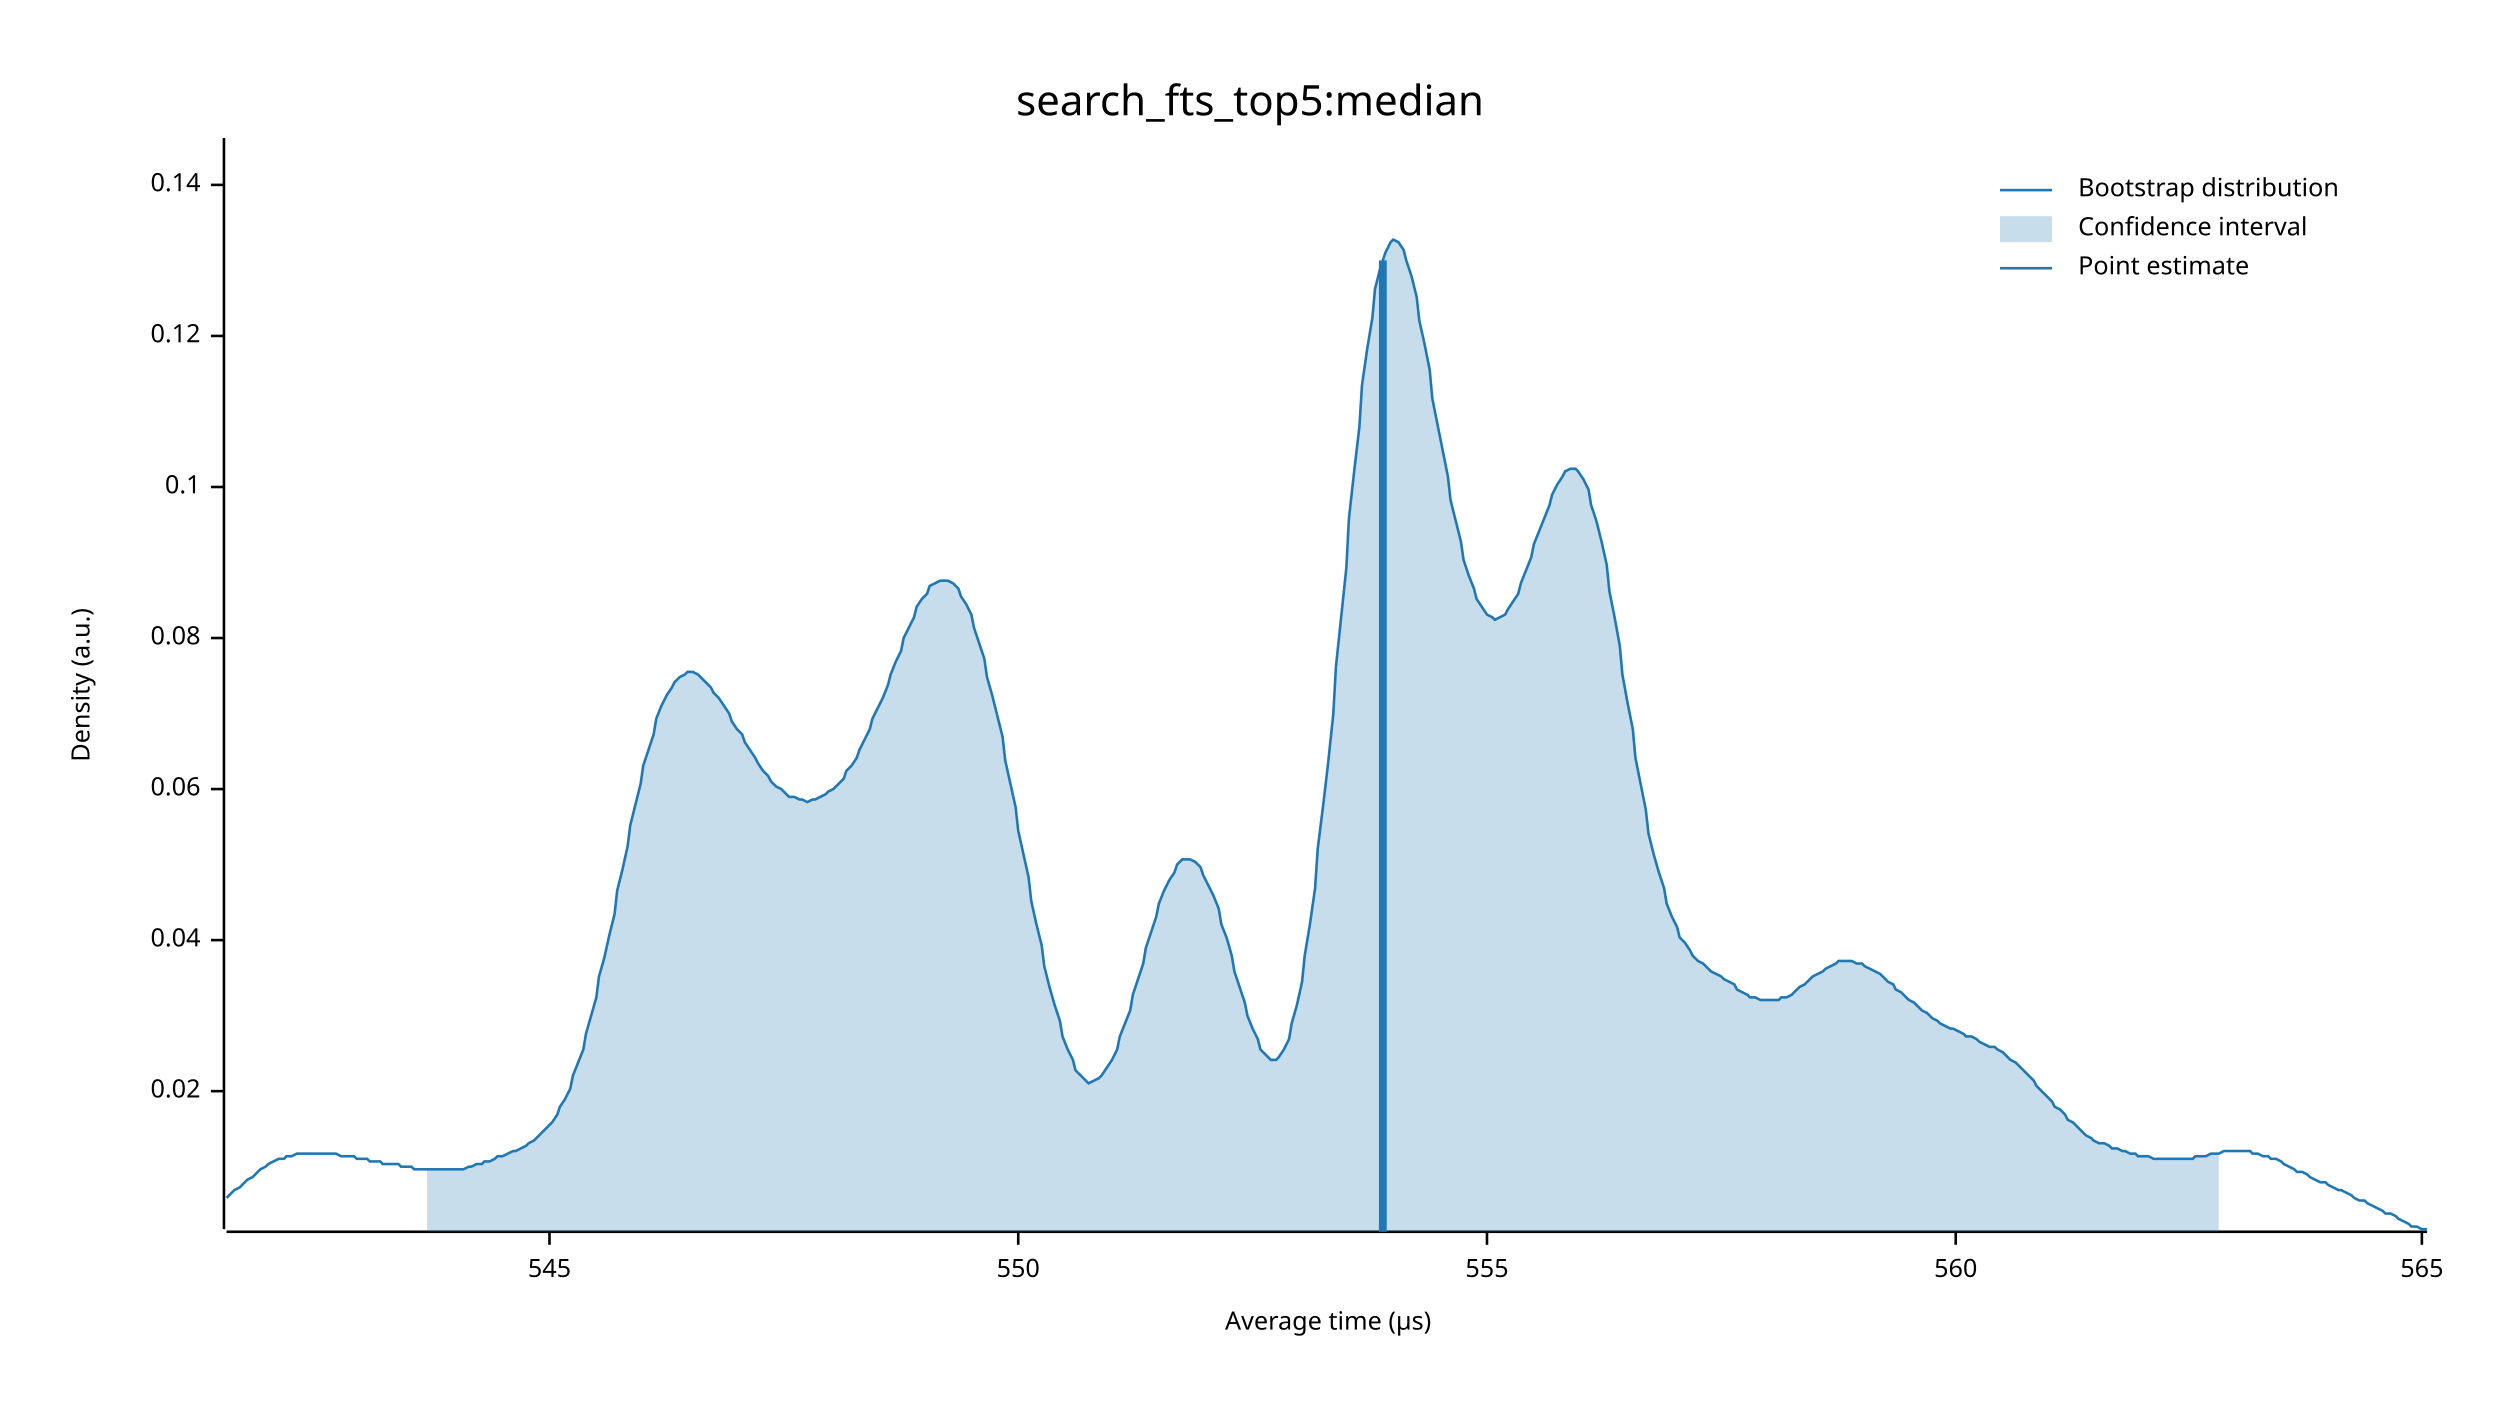
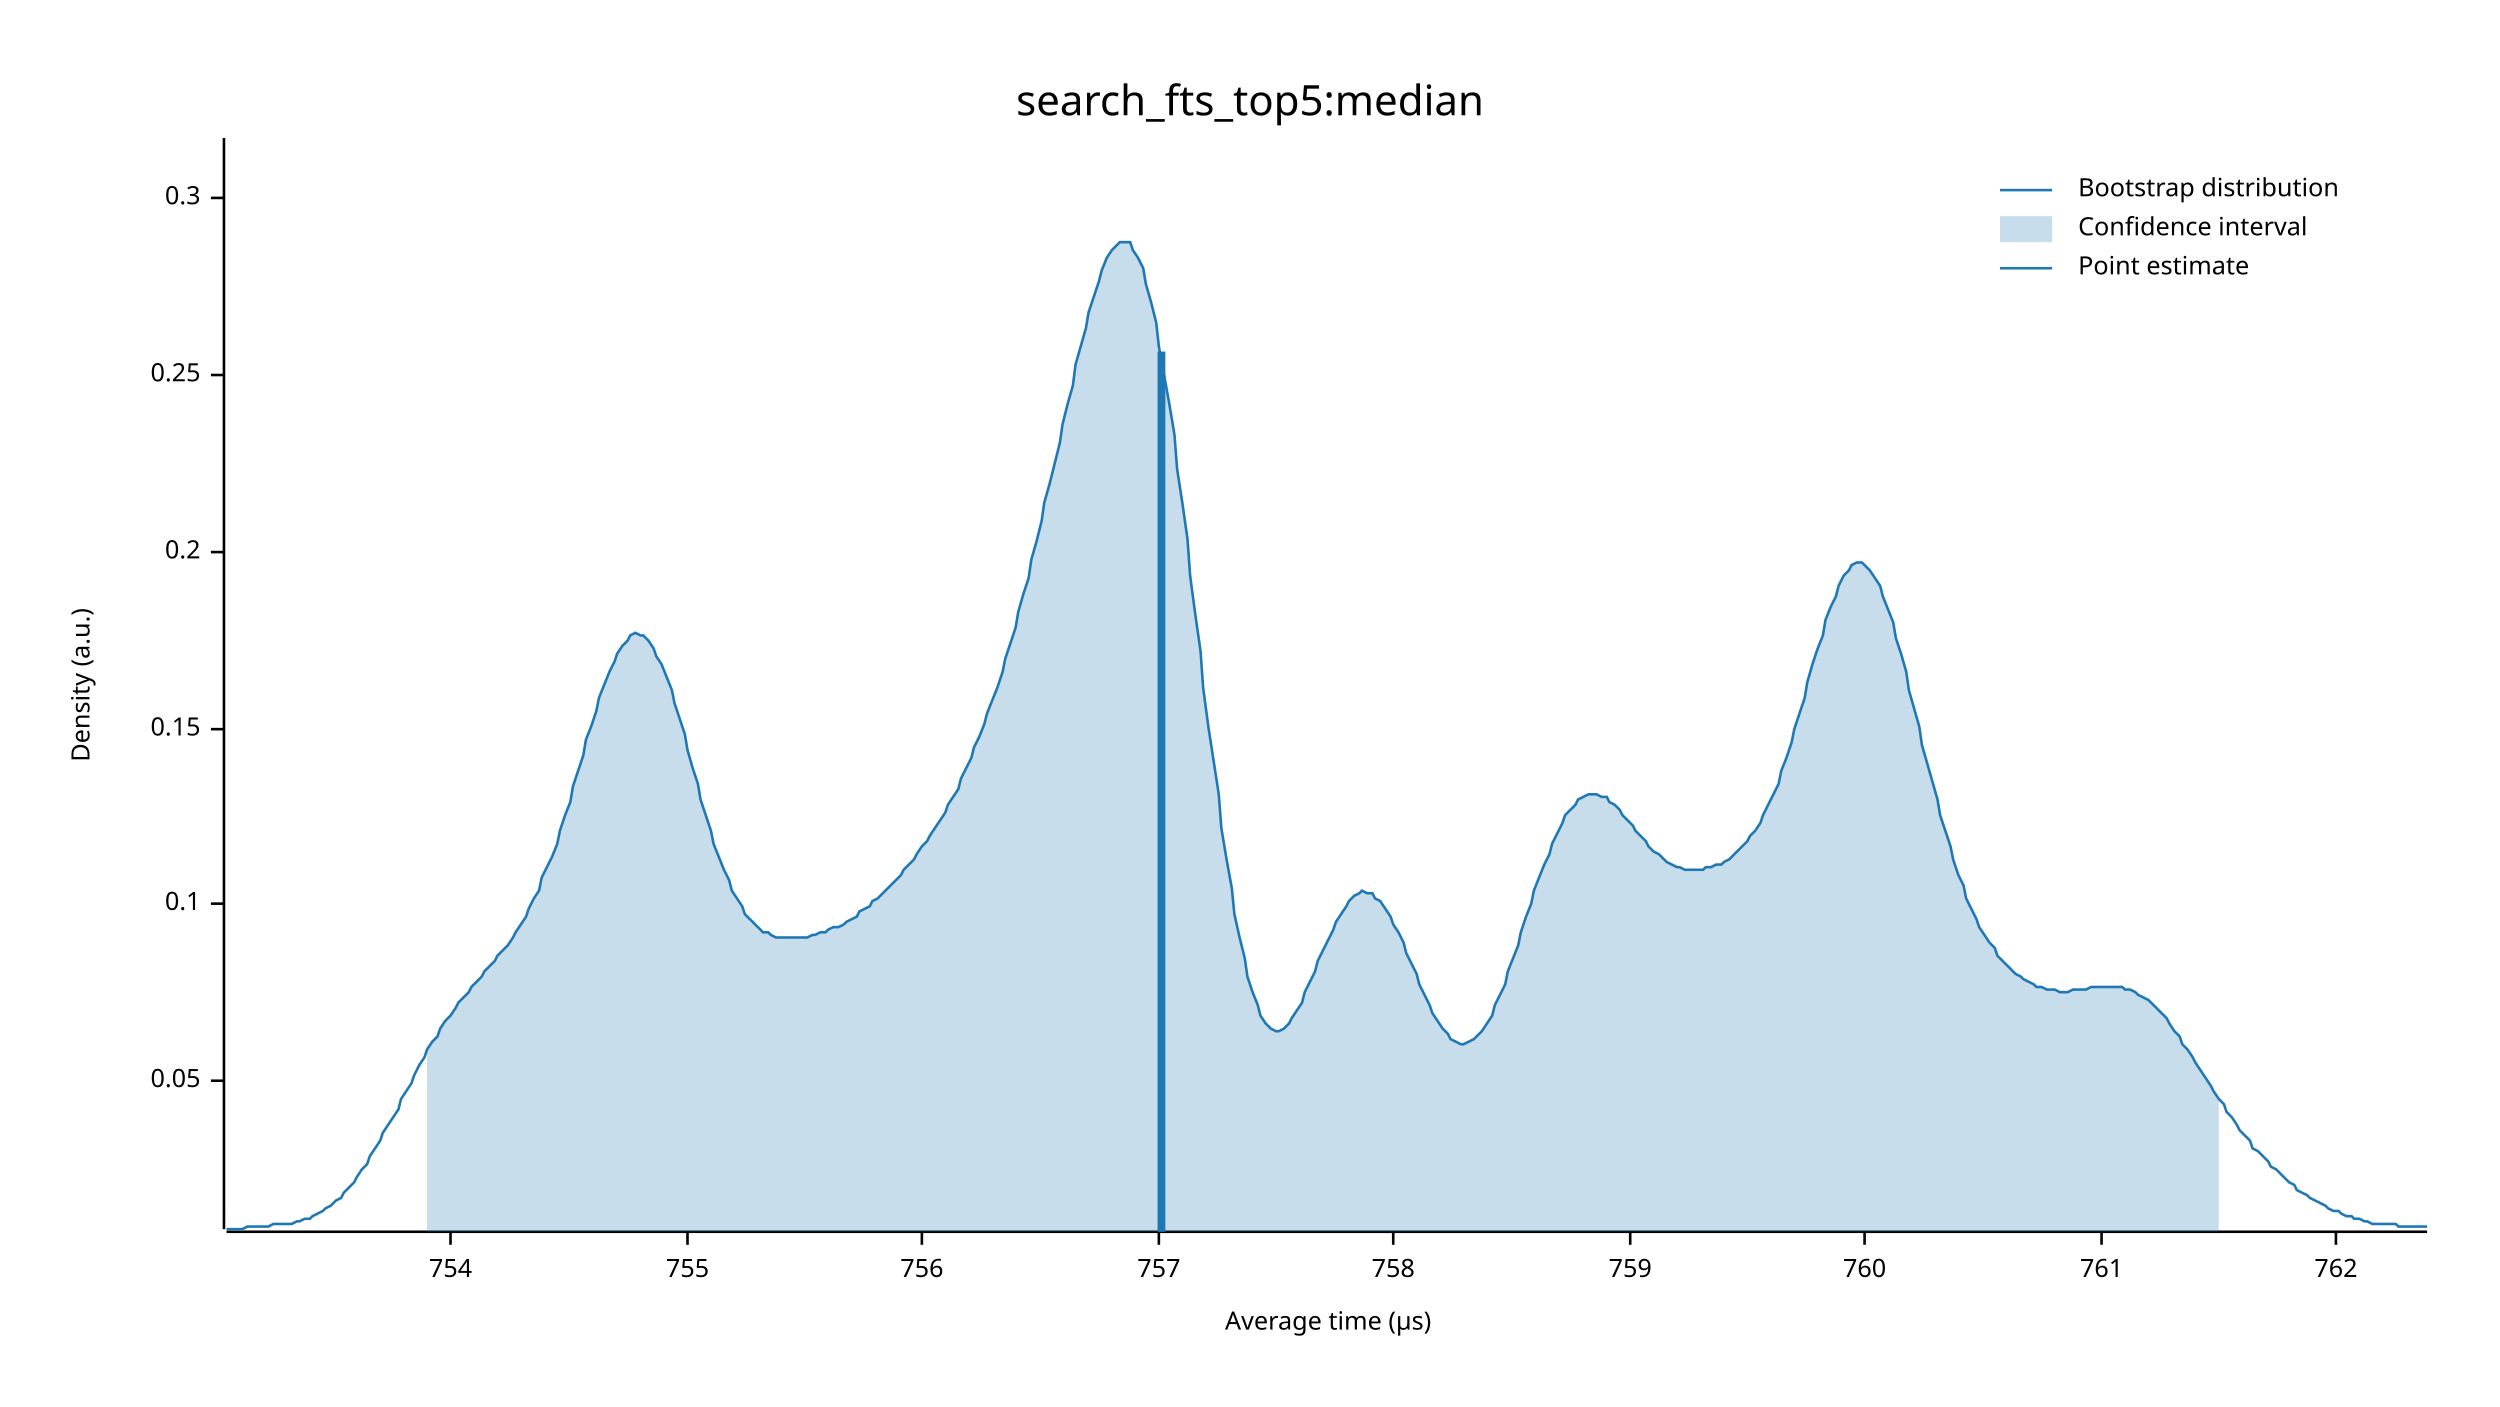
<svg xmlns="http://www.w3.org/2000/svg" width="960" height="540" viewBox="0 0 960 540">
  <text x="480" y="32" dy="0.76em" text-anchor="middle" font-family="sans-serif" font-size="16.129" opacity="1" fill="#000000">
search_fts_top5:median
</text>
  <text x="27" y="263" dy="0.76em" text-anchor="middle" font-family="sans-serif" font-size="9.677" opacity="1" fill="#000000" transform="rotate(270, 27, 263)">
Density (a.u.)
</text>
  <text x="510" y="513" dy="-0.5ex" text-anchor="middle" font-family="sans-serif" font-size="9.677" opacity="1" fill="#000000">
Average time (µs)
</text>
  <polyline fill="none" opacity="1" stroke="#000000" stroke-width="1" points="86,53 86,472 " />
-   <text x="77" y="419" dy="0.5ex" text-anchor="end" font-family="sans-serif" font-size="9.677" opacity="1" fill="#000000">
- 0.02
+   <text x="77" y="415" dy="0.5ex" text-anchor="end" font-family="sans-serif" font-size="9.677" opacity="1" fill="#000000">
+ 0.05
</text>
-   <polyline fill="none" opacity="1" stroke="#000000" stroke-width="1" points="81,419 86,419 " />
-   <text x="77" y="361" dy="0.5ex" text-anchor="end" font-family="sans-serif" font-size="9.677" opacity="1" fill="#000000">
- 0.04
- </text>
-   <polyline fill="none" opacity="1" stroke="#000000" stroke-width="1" points="81,361 86,361 " />
-   <text x="77" y="303" dy="0.5ex" text-anchor="end" font-family="sans-serif" font-size="9.677" opacity="1" fill="#000000">
- 0.06
- </text>
-   <polyline fill="none" opacity="1" stroke="#000000" stroke-width="1" points="81,303 86,303 " />
-   <text x="77" y="245" dy="0.5ex" text-anchor="end" font-family="sans-serif" font-size="9.677" opacity="1" fill="#000000">
- 0.08
- </text>
-   <polyline fill="none" opacity="1" stroke="#000000" stroke-width="1" points="81,245 86,245 " />
-   <text x="77" y="187" dy="0.5ex" text-anchor="end" font-family="sans-serif" font-size="9.677" opacity="1" fill="#000000">
+   <polyline fill="none" opacity="1" stroke="#000000" stroke-width="1" points="81,415 86,415 " />
+   <text x="77" y="347" dy="0.5ex" text-anchor="end" font-family="sans-serif" font-size="9.677" opacity="1" fill="#000000">
0.1
</text>
-   <polyline fill="none" opacity="1" stroke="#000000" stroke-width="1" points="81,187 86,187 " />
-   <text x="77" y="129" dy="0.5ex" text-anchor="end" font-family="sans-serif" font-size="9.677" opacity="1" fill="#000000">
- 0.12
+   <polyline fill="none" opacity="1" stroke="#000000" stroke-width="1" points="81,347 86,347 " />
+   <text x="77" y="280" dy="0.5ex" text-anchor="end" font-family="sans-serif" font-size="9.677" opacity="1" fill="#000000">
+ 0.15
</text>
-   <polyline fill="none" opacity="1" stroke="#000000" stroke-width="1" points="81,129 86,129 " />
-   <text x="77" y="71" dy="0.5ex" text-anchor="end" font-family="sans-serif" font-size="9.677" opacity="1" fill="#000000">
- 0.14
+   <polyline fill="none" opacity="1" stroke="#000000" stroke-width="1" points="81,280 86,280 " />
+   <text x="77" y="212" dy="0.5ex" text-anchor="end" font-family="sans-serif" font-size="9.677" opacity="1" fill="#000000">
+ 0.2
</text>
-   <polyline fill="none" opacity="1" stroke="#000000" stroke-width="1" points="81,71 86,71 " />
+   <polyline fill="none" opacity="1" stroke="#000000" stroke-width="1" points="81,212 86,212 " />
+   <text x="77" y="144" dy="0.5ex" text-anchor="end" font-family="sans-serif" font-size="9.677" opacity="1" fill="#000000">
+ 0.25
+ </text>
+   <polyline fill="none" opacity="1" stroke="#000000" stroke-width="1" points="81,144 86,144 " />
+   <text x="77" y="76" dy="0.5ex" text-anchor="end" font-family="sans-serif" font-size="9.677" opacity="1" fill="#000000">
+ 0.3
+ </text>
+   <polyline fill="none" opacity="1" stroke="#000000" stroke-width="1" points="81,76 86,76 " />
  <polyline fill="none" opacity="1" stroke="#000000" stroke-width="1" points="87,473 932,473 " />
-   <text x="211" y="483" dy="0.76em" text-anchor="middle" font-family="sans-serif" font-size="9.677" opacity="1" fill="#000000">
- 545
+   <text x="173" y="483" dy="0.76em" text-anchor="middle" font-family="sans-serif" font-size="9.677" opacity="1" fill="#000000">
+ 754
</text>
-   <polyline fill="none" opacity="1" stroke="#000000" stroke-width="1" points="211,473 211,478 " />
-   <text x="391" y="483" dy="0.76em" text-anchor="middle" font-family="sans-serif" font-size="9.677" opacity="1" fill="#000000">
- 550
+   <polyline fill="none" opacity="1" stroke="#000000" stroke-width="1" points="173,473 173,478 " />
+   <text x="264" y="483" dy="0.76em" text-anchor="middle" font-family="sans-serif" font-size="9.677" opacity="1" fill="#000000">
+ 755
</text>
-   <polyline fill="none" opacity="1" stroke="#000000" stroke-width="1" points="391,473 391,478 " />
-   <text x="571" y="483" dy="0.76em" text-anchor="middle" font-family="sans-serif" font-size="9.677" opacity="1" fill="#000000">
- 555
+   <polyline fill="none" opacity="1" stroke="#000000" stroke-width="1" points="264,473 264,478 " />
+   <text x="354" y="483" dy="0.76em" text-anchor="middle" font-family="sans-serif" font-size="9.677" opacity="1" fill="#000000">
+ 756
</text>
-   <polyline fill="none" opacity="1" stroke="#000000" stroke-width="1" points="571,473 571,478 " />
-   <text x="751" y="483" dy="0.76em" text-anchor="middle" font-family="sans-serif" font-size="9.677" opacity="1" fill="#000000">
- 560
+   <polyline fill="none" opacity="1" stroke="#000000" stroke-width="1" points="354,473 354,478 " />
+   <text x="445" y="483" dy="0.76em" text-anchor="middle" font-family="sans-serif" font-size="9.677" opacity="1" fill="#000000">
+ 757
</text>
-   <polyline fill="none" opacity="1" stroke="#000000" stroke-width="1" points="751,473 751,478 " />
-   <text x="930" y="483" dy="0.76em" text-anchor="middle" font-family="sans-serif" font-size="9.677" opacity="1" fill="#000000">
- 565
+   <polyline fill="none" opacity="1" stroke="#000000" stroke-width="1" points="445,473 445,478 " />
+   <text x="535" y="483" dy="0.76em" text-anchor="middle" font-family="sans-serif" font-size="9.677" opacity="1" fill="#000000">
+ 758
</text>
-   <polyline fill="none" opacity="1" stroke="#000000" stroke-width="1" points="930,473 930,478 " />
-   <polyline fill="none" opacity="1" stroke="#1F78B4" stroke-width="1" points="87,460 88,459 90,457 92,456 93,455 95,453 97,452 98,451 100,449 102,448 103,447 105,446 107,445 109,445 110,444 112,444 114,443 115,443 117,443 119,443 120,443 122,443 124,443 125,443 127,443 129,443 131,444 132,444 134,444 136,444 137,445 139,445 141,445 142,446 144,446 146,446 147,447 149,447 151,447 153,447 154,448 156,448 158,448 159,449 161,449 163,449 164,449 166,449 168,449 169,449 171,449 173,449 175,449 176,449 178,449 180,448 181,448 183,447 185,447 186,446 188,446 190,445 191,444 193,444 195,443 197,442 198,442 200,441 202,440 203,439 205,438 207,436 208,435 210,433 212,431 214,428 215,425 217,422 219,418 220,413 222,408 224,403 225,397 227,390 229,383 230,375 232,368 234,359 236,351 237,342 239,334 241,325 242,317 244,309 246,301 247,294 249,288 251,282 252,276 254,271 256,267 258,264 259,262 261,260 263,259 264,258 266,258 268,259 269,260 271,262 273,264 274,266 276,268 278,271 280,274 281,277 283,280 285,282 286,285 288,288 290,291 291,293 293,296 295,298 296,300 298,302 300,303 302,305 303,306 305,306 307,307 308,307 310,308 312,307 313,307 315,306 317,305 318,304 320,303 322,301 324,299 325,296 327,294 329,291 330,288 332,284 334,280 335,276 337,272 339,268 341,263 342,259 344,254 346,250 347,245 349,241 351,237 352,233 354,230 356,228 357,225 359,224 361,223 363,223 364,223 366,224 368,226 369,229 371,232 373,236 374,241 376,247 378,253 379,260 381,267 383,275 385,283 386,292 388,301 390,310 391,319 393,328 395,337 396,346 398,355 400,363 401,371 403,379 405,386 407,392 408,398 410,403 412,407 413,411 415,413 417,415 418,416 420,415 422,414 423,413 425,410 427,407 429,403 430,398 432,393 434,388 435,382 437,376 439,370 440,364 442,358 444,352 445,347 447,342 449,338 451,335 452,332 454,330 456,330 457,330 459,331 461,333 462,336 464,340 466,344 468,349 469,355 471,360 473,367 474,373 476,379 478,385 479,390 481,395 483,399 484,403 486,405 488,407 490,407 491,406 493,403 495,399 496,393 498,386 500,377 501,367 503,355 505,341 506,326 508,310 510,293 512,274 513,256 515,237 517,218 518,199 520,181 522,164 523,148 525,134 527,122 528,111 530,103 532,97 534,93 535,92 537,93 539,96 540,100 542,106 544,114 545,123 547,132 549,142 550,153 552,163 554,173 556,183 557,192 559,200 561,208 562,215 564,221 566,226 567,230 569,233 571,236 573,237 574,238 576,237 578,236 579,234 581,231 583,228 584,224 586,219 588,214 589,209 591,204 593,199 595,194 596,190 598,186 600,183 601,181 603,180 605,180 606,181 608,184 610,188 611,194 613,200 615,208 617,217 618,227 620,237 622,248 623,259 625,270 627,280 628,291 630,301 632,311 633,320 635,328 637,335 639,341 640,347 642,352 644,356 645,360 647,362 649,365 650,367 652,369 654,370 655,371 657,373 659,374 661,375 662,376 664,377 666,378 667,380 669,381 671,382 672,383 674,383 676,384 677,384 679,384 681,384 683,384 684,383 686,383 688,382 689,381 691,379 693,378 694,377 696,375 698,374 700,373 701,372 703,371 705,370 706,369 708,369 710,369 711,369 713,370 715,370 716,371 718,372 720,373 722,374 723,375 725,377 727,378 728,380 730,381 732,383 733,384 735,385 737,387 738,388 740,389 742,391 744,392 745,393 747,394 749,395 750,395 752,396 754,397 755,398 757,398 759,399 760,400 762,401 764,402 766,402 767,403 769,404 771,406 772,407 774,408 776,410 777,411 779,413 781,415 782,417 784,419 786,421 788,423 789,425 791,426 793,428 794,430 796,431 798,433 799,434 801,436 803,437 804,438 806,439 808,439 810,440 811,441 813,441 815,442 816,442 818,443 820,443 821,444 823,444 825,444 827,445 828,445 830,445 832,445 833,445 835,445 837,445 838,445 840,445 842,445 843,444 845,444 847,444 849,443 850,443 852,443 854,442 855,442 857,442 859,442 860,442 862,442 864,442 865,443 867,443 869,444 871,444 872,445 874,445 876,446 877,447 879,448 881,449 882,450 884,450 886,451 887,452 889,453 891,454 893,454 894,455 896,456 898,457 899,457 901,458 903,459 904,460 906,461 908,461 909,462 911,463 913,464 915,465 916,466 918,466 920,467 921,468 923,469 925,470 926,471 928,471 930,472 932,472 " />
-   <polygon opacity="0.25" fill="#1F78B4" points="164,449 166,449 168,449 169,449 171,449 173,449 175,449 176,449 178,449 180,448 181,448 183,447 185,447 186,446 188,446 190,445 191,444 193,444 195,443 197,442 198,442 200,441 202,440 203,439 205,438 207,436 208,435 210,433 212,431 214,428 215,425 217,422 219,418 220,413 222,408 224,403 225,397 227,390 229,383 230,375 232,368 234,359 236,351 237,342 239,334 241,325 242,317 244,309 246,301 247,294 249,288 251,282 252,276 254,271 256,267 258,264 259,262 261,260 263,259 264,258 266,258 268,259 269,260 271,262 273,264 274,266 276,268 278,271 280,274 281,277 283,280 285,282 286,285 288,288 290,291 291,293 293,296 295,298 296,300 298,302 300,303 302,305 303,306 305,306 307,307 308,307 310,308 312,307 313,307 315,306 317,305 318,304 320,303 322,301 324,299 325,296 327,294 329,291 330,288 332,284 334,280 335,276 337,272 339,268 341,263 342,259 344,254 346,250 347,245 349,241 351,237 352,233 354,230 356,228 357,225 359,224 361,223 363,223 364,223 366,224 368,226 369,229 371,232 373,236 374,241 376,247 378,253 379,260 381,267 383,275 385,283 386,292 388,301 390,310 391,319 393,328 395,337 396,346 398,355 400,363 401,371 403,379 405,386 407,392 408,398 410,403 412,407 413,411 415,413 417,415 418,416 420,415 422,414 423,413 425,410 427,407 429,403 430,398 432,393 434,388 435,382 437,376 439,370 440,364 442,358 444,352 445,347 447,342 449,338 451,335 452,332 454,330 456,330 457,330 459,331 461,333 462,336 464,340 466,344 468,349 469,355 471,360 473,367 474,373 476,379 478,385 479,390 481,395 483,399 484,403 486,405 488,407 490,407 491,406 493,403 495,399 496,393 498,386 500,377 501,367 503,355 505,341 506,326 508,310 510,293 512,274 513,256 515,237 517,218 518,199 520,181 522,164 523,148 525,134 527,122 528,111 530,103 532,97 534,93 535,92 537,93 539,96 540,100 542,106 544,114 545,123 547,132 549,142 550,153 552,163 554,173 556,183 557,192 559,200 561,208 562,215 564,221 566,226 567,230 569,233 571,236 573,237 574,238 576,237 578,236 579,234 581,231 583,228 584,224 586,219 588,214 589,209 591,204 593,199 595,194 596,190 598,186 600,183 601,181 603,180 605,180 606,181 608,184 610,188 611,194 613,200 615,208 617,217 618,227 620,237 622,248 623,259 625,270 627,280 628,291 630,301 632,311 633,320 635,328 637,335 639,341 640,347 642,352 644,356 645,360 647,362 649,365 650,367 652,369 654,370 655,371 657,373 659,374 661,375 662,376 664,377 666,378 667,380 669,381 671,382 672,383 674,383 676,384 677,384 679,384 681,384 683,384 684,383 686,383 688,382 689,381 691,379 693,378 694,377 696,375 698,374 700,373 701,372 703,371 705,370 706,369 708,369 710,369 711,369 713,370 715,370 716,371 718,372 720,373 722,374 723,375 725,377 727,378 728,380 730,381 732,383 733,384 735,385 737,387 738,388 740,389 742,391 744,392 745,393 747,394 749,395 750,395 752,396 754,397 755,398 757,398 759,399 760,400 762,401 764,402 766,402 767,403 769,404 771,406 772,407 774,408 776,410 777,411 779,413 781,415 782,417 784,419 786,421 788,423 789,425 791,426 793,428 794,430 796,431 798,433 799,434 801,436 803,437 804,438 806,439 808,439 810,440 811,441 813,441 815,442 816,442 818,443 820,443 821,444 823,444 825,444 827,445 828,445 830,445 832,445 833,445 835,445 837,445 838,445 840,445 842,445 843,444 845,444 847,444 849,443 850,443 852,443 852,473 164,473 " />
-   <polyline fill="none" opacity="1" stroke="#1F78B4" stroke-width="3" points="531,473 531,100 " />
+   <polyline fill="none" opacity="1" stroke="#000000" stroke-width="1" points="535,473 535,478 " />
+   <text x="626" y="483" dy="0.76em" text-anchor="middle" font-family="sans-serif" font-size="9.677" opacity="1" fill="#000000">
+ 759
+ </text>
+   <polyline fill="none" opacity="1" stroke="#000000" stroke-width="1" points="626,473 626,478 " />
+   <text x="716" y="483" dy="0.76em" text-anchor="middle" font-family="sans-serif" font-size="9.677" opacity="1" fill="#000000">
+ 760
+ </text>
+   <polyline fill="none" opacity="1" stroke="#000000" stroke-width="1" points="716,473 716,478 " />
+   <text x="807" y="483" dy="0.76em" text-anchor="middle" font-family="sans-serif" font-size="9.677" opacity="1" fill="#000000">
+ 761
+ </text>
+   <polyline fill="none" opacity="1" stroke="#000000" stroke-width="1" points="807,473 807,478 " />
+   <text x="897" y="483" dy="0.76em" text-anchor="middle" font-family="sans-serif" font-size="9.677" opacity="1" fill="#000000">
+ 762
+ </text>
+   <polyline fill="none" opacity="1" stroke="#000000" stroke-width="1" points="897,473 897,478 " />
+   <polyline fill="none" opacity="1" stroke="#1F78B4" stroke-width="1" points="87,472 88,472 90,472 92,472 93,472 95,471 97,471 98,471 100,471 102,471 103,471 105,470 107,470 109,470 110,470 112,470 114,469 115,469 117,468 119,468 120,467 122,466 124,465 125,464 127,463 129,461 131,460 132,458 134,456 136,454 137,452 139,449 141,447 142,444 144,441 146,438 147,435 149,432 151,429 153,426 154,422 156,419 158,416 159,413 161,409 163,406 164,403 166,400 168,398 169,395 171,392 173,390 175,387 176,385 178,383 180,381 181,379 183,377 185,375 186,373 188,371 190,369 191,367 193,365 195,363 197,360 198,358 200,355 202,352 203,349 205,345 207,342 208,337 210,333 212,329 214,324 215,319 217,313 219,308 220,302 222,296 224,290 225,284 227,279 229,273 230,268 232,263 234,258 236,254 237,251 239,248 241,246 242,244 244,243 246,244 247,244 249,246 251,249 252,252 254,255 256,260 258,265 259,270 261,276 263,282 264,288 266,295 268,301 269,307 271,313 273,319 274,324 276,329 278,334 280,338 281,342 283,345 285,348 286,351 288,353 290,355 291,356 293,358 295,358 296,359 298,360 300,360 302,360 303,360 305,360 307,360 308,360 310,360 312,359 313,359 315,358 317,358 318,357 320,356 322,356 324,355 325,354 327,353 329,352 330,350 332,349 334,348 335,346 337,345 339,343 341,341 342,340 344,338 346,336 347,334 349,332 351,330 352,328 354,325 356,323 357,321 359,318 361,315 363,312 364,309 366,306 368,303 369,299 371,295 373,291 374,287 376,283 378,278 379,274 381,269 383,264 385,258 386,253 388,247 390,241 391,235 393,228 395,222 396,215 398,208 400,200 401,193 403,186 405,178 407,170 408,163 410,155 412,148 413,140 415,133 417,126 418,120 420,114 422,108 423,104 425,99 427,96 429,94 430,93 432,93 434,93 435,96 437,99 439,103 440,109 442,116 444,124 445,133 447,144 449,155 451,167 452,180 454,193 456,207 457,221 459,236 461,250 462,264 464,279 466,292 468,305 469,318 471,330 473,341 474,351 476,360 478,368 479,375 481,381 483,386 484,390 486,393 488,395 490,396 491,396 493,395 495,393 496,391 498,388 500,385 501,381 503,377 505,373 506,369 508,365 510,361 512,357 513,354 515,351 517,348 518,346 520,344 522,343 523,342 525,343 527,343 528,345 530,346 532,349 534,352 535,355 537,358 539,362 540,366 542,370 544,374 545,378 547,382 549,386 550,389 552,392 554,395 556,397 557,399 559,400 561,401 562,401 564,400 566,399 567,398 569,396 571,393 573,390 574,386 576,382 578,378 579,373 581,368 583,363 584,358 586,352 588,347 589,342 591,337 593,332 595,328 596,324 598,320 600,316 601,313 603,311 605,309 606,307 608,306 610,305 611,305 613,305 615,306 617,306 618,308 620,309 622,311 623,313 625,315 627,317 628,319 630,321 632,323 633,325 635,327 637,328 639,330 640,331 642,332 644,333 645,333 647,334 649,334 650,334 652,334 654,334 655,333 657,333 659,332 661,332 662,331 664,330 666,328 667,327 669,325 671,323 672,321 674,319 676,316 677,313 679,309 681,305 683,301 684,296 686,291 688,285 689,280 691,274 693,268 694,262 696,255 698,249 700,244 701,238 703,233 705,229 706,225 708,221 710,219 711,217 713,216 715,216 716,217 718,219 720,222 722,225 723,229 725,234 727,239 728,245 730,251 732,258 733,265 735,272 737,279 738,286 740,293 742,300 744,307 745,313 747,319 749,325 750,330 752,336 754,340 755,345 757,349 759,353 760,356 762,359 764,362 766,364 767,367 769,369 771,371 772,372 774,374 776,375 777,376 779,377 781,378 782,379 784,379 786,380 788,380 789,380 791,381 793,381 794,381 796,380 798,380 799,380 801,380 803,379 804,379 806,379 808,379 810,379 811,379 813,379 815,379 816,380 818,380 820,381 821,382 823,383 825,384 827,386 828,387 830,389 832,391 833,393 835,396 837,398 838,401 840,403 842,406 843,408 845,411 847,414 849,417 850,419 852,422 854,424 855,427 857,429 859,432 860,434 862,436 864,438 865,441 867,442 869,444 871,446 872,448 874,449 876,451 877,452 879,454 881,455 882,457 884,458 886,459 887,460 889,461 891,462 893,463 894,464 896,465 898,465 899,466 901,467 903,467 904,468 906,468 908,469 909,469 911,470 913,470 915,470 916,470 918,470 920,470 921,471 923,471 925,471 926,471 928,471 930,471 932,471 " />
+   <polygon opacity="0.25" fill="#1F78B4" points="164,403 166,400 168,398 169,395 171,392 173,390 175,387 176,385 178,383 180,381 181,379 183,377 185,375 186,373 188,371 190,369 191,367 193,365 195,363 197,360 198,358 200,355 202,352 203,349 205,345 207,342 208,337 210,333 212,329 214,324 215,319 217,313 219,308 220,302 222,296 224,290 225,284 227,279 229,273 230,268 232,263 234,258 236,254 237,251 239,248 241,246 242,244 244,243 246,244 247,244 249,246 251,249 252,252 254,255 256,260 258,265 259,270 261,276 263,282 264,288 266,295 268,301 269,307 271,313 273,319 274,324 276,329 278,334 280,338 281,342 283,345 285,348 286,351 288,353 290,355 291,356 293,358 295,358 296,359 298,360 300,360 302,360 303,360 305,360 307,360 308,360 310,360 312,359 313,359 315,358 317,358 318,357 320,356 322,356 324,355 325,354 327,353 329,352 330,350 332,349 334,348 335,346 337,345 339,343 341,341 342,340 344,338 346,336 347,334 349,332 351,330 352,328 354,325 356,323 357,321 359,318 361,315 363,312 364,309 366,306 368,303 369,299 371,295 373,291 374,287 376,283 378,278 379,274 381,269 383,264 385,258 386,253 388,247 390,241 391,235 393,228 395,222 396,215 398,208 400,200 401,193 403,186 405,178 407,170 408,163 410,155 412,148 413,140 415,133 417,126 418,120 420,114 422,108 423,104 425,99 427,96 429,94 430,93 432,93 434,93 435,96 437,99 439,103 440,109 442,116 444,124 445,133 447,144 449,155 451,167 452,180 454,193 456,207 457,221 459,236 461,250 462,264 464,279 466,292 468,305 469,318 471,330 473,341 474,351 476,360 478,368 479,375 481,381 483,386 484,390 486,393 488,395 490,396 491,396 493,395 495,393 496,391 498,388 500,385 501,381 503,377 505,373 506,369 508,365 510,361 512,357 513,354 515,351 517,348 518,346 520,344 522,343 523,342 525,343 527,343 528,345 530,346 532,349 534,352 535,355 537,358 539,362 540,366 542,370 544,374 545,378 547,382 549,386 550,389 552,392 554,395 556,397 557,399 559,400 561,401 562,401 564,400 566,399 567,398 569,396 571,393 573,390 574,386 576,382 578,378 579,373 581,368 583,363 584,358 586,352 588,347 589,342 591,337 593,332 595,328 596,324 598,320 600,316 601,313 603,311 605,309 606,307 608,306 610,305 611,305 613,305 615,306 617,306 618,308 620,309 622,311 623,313 625,315 627,317 628,319 630,321 632,323 633,325 635,327 637,328 639,330 640,331 642,332 644,333 645,333 647,334 649,334 650,334 652,334 654,334 655,333 657,333 659,332 661,332 662,331 664,330 666,328 667,327 669,325 671,323 672,321 674,319 676,316 677,313 679,309 681,305 683,301 684,296 686,291 688,285 689,280 691,274 693,268 694,262 696,255 698,249 700,244 701,238 703,233 705,229 706,225 708,221 710,219 711,217 713,216 715,216 716,217 718,219 720,222 722,225 723,229 725,234 727,239 728,245 730,251 732,258 733,265 735,272 737,279 738,286 740,293 742,300 744,307 745,313 747,319 749,325 750,330 752,336 754,340 755,345 757,349 759,353 760,356 762,359 764,362 766,364 767,367 769,369 771,371 772,372 774,374 776,375 777,376 779,377 781,378 782,379 784,379 786,380 788,380 789,380 791,381 793,381 794,381 796,380 798,380 799,380 801,380 803,379 804,379 806,379 808,379 810,379 811,379 813,379 815,379 816,380 818,380 820,381 821,382 823,383 825,384 827,386 828,387 830,389 832,391 833,393 835,396 837,398 838,401 840,403 842,406 843,408 845,411 847,414 849,417 850,419 852,422 852,473 164,473 " />
+   <polyline fill="none" opacity="1" stroke="#1F78B4" stroke-width="3" points="446,473 446,135 " />
  <text x="798" y="68" dy="0.76em" text-anchor="start" font-family="sans-serif" font-size="9.677" opacity="1" fill="#000000">
Bootstrap distribution
</text>
  <text x="798" y="83" dy="0.76em" text-anchor="start" font-family="sans-serif" font-size="9.677" opacity="1" fill="#000000">
Confidence interval
</text>
  <text x="798" y="98" dy="0.76em" text-anchor="start" font-family="sans-serif" font-size="9.677" opacity="1" fill="#000000">
Point estimate
</text>
  <polyline fill="none" opacity="1" stroke="#1F78B4" stroke-width="1" points="768,73 788,73 " />
  <rect x="768" y="83" width="20" height="10" opacity="0.25" fill="#1F78B4" stroke="none" />
  <polyline fill="none" opacity="1" stroke="#1F78B4" stroke-width="1" points="768,103 788,103 " />
</svg>
